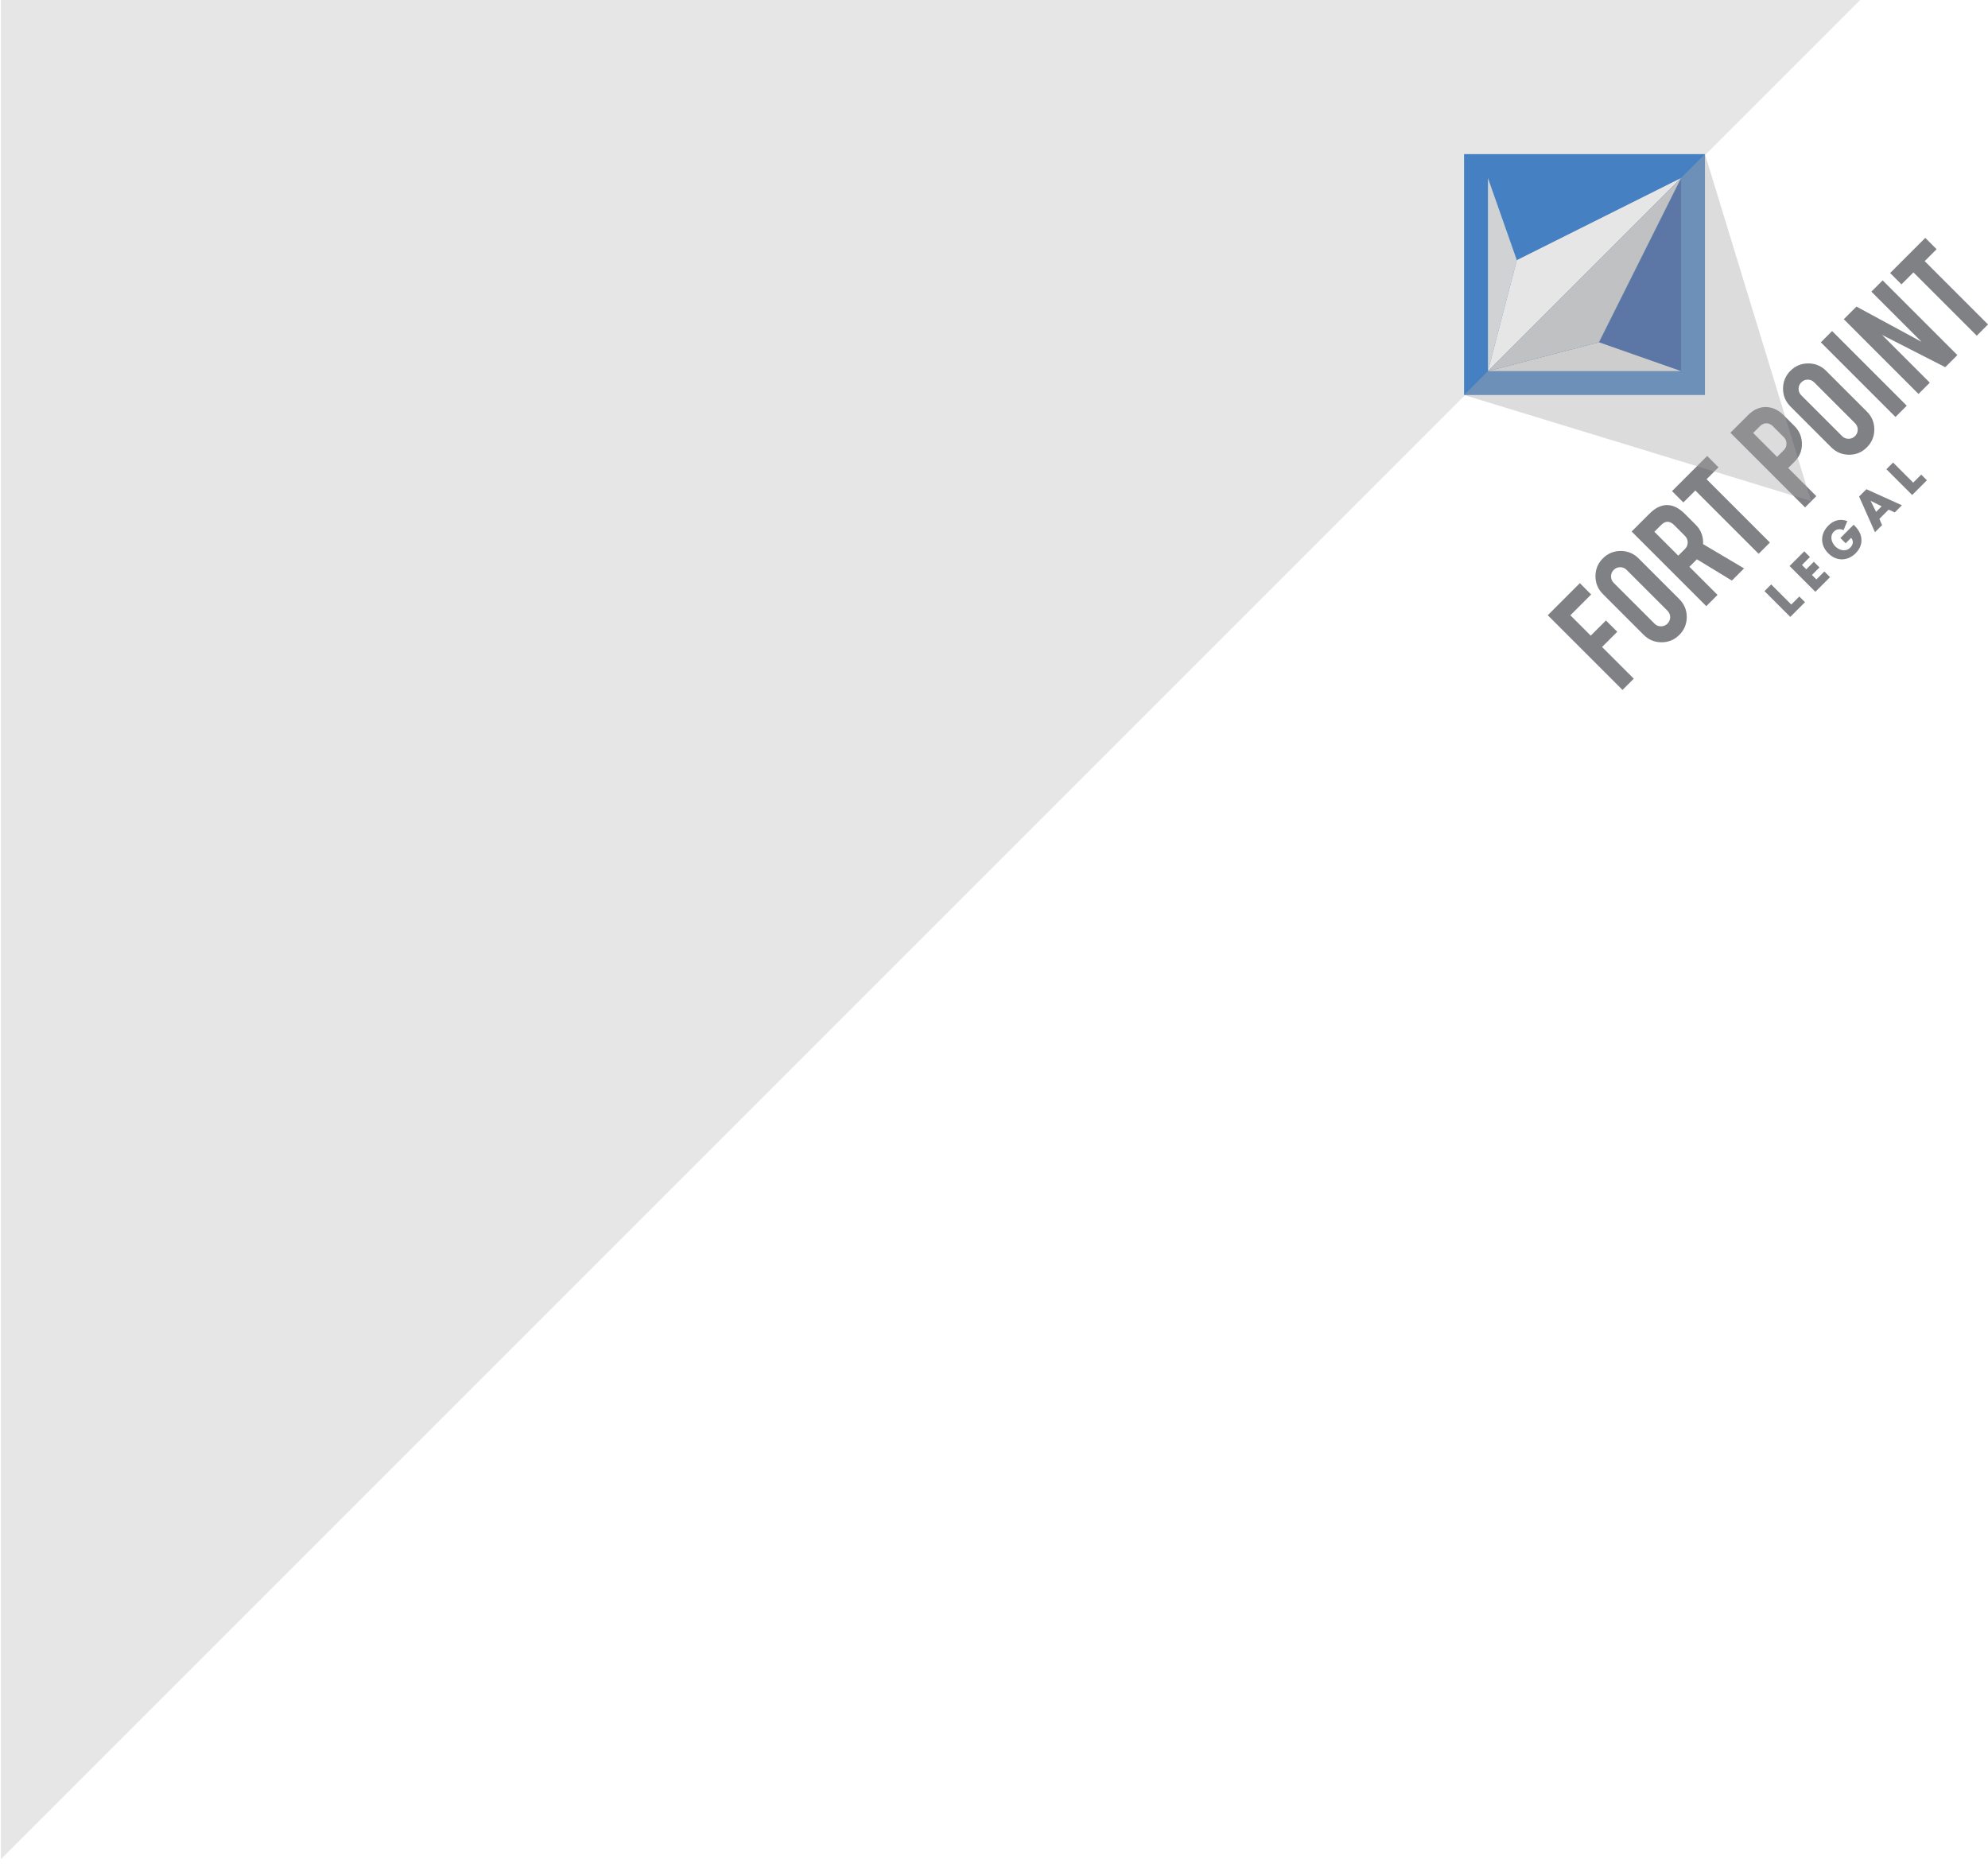
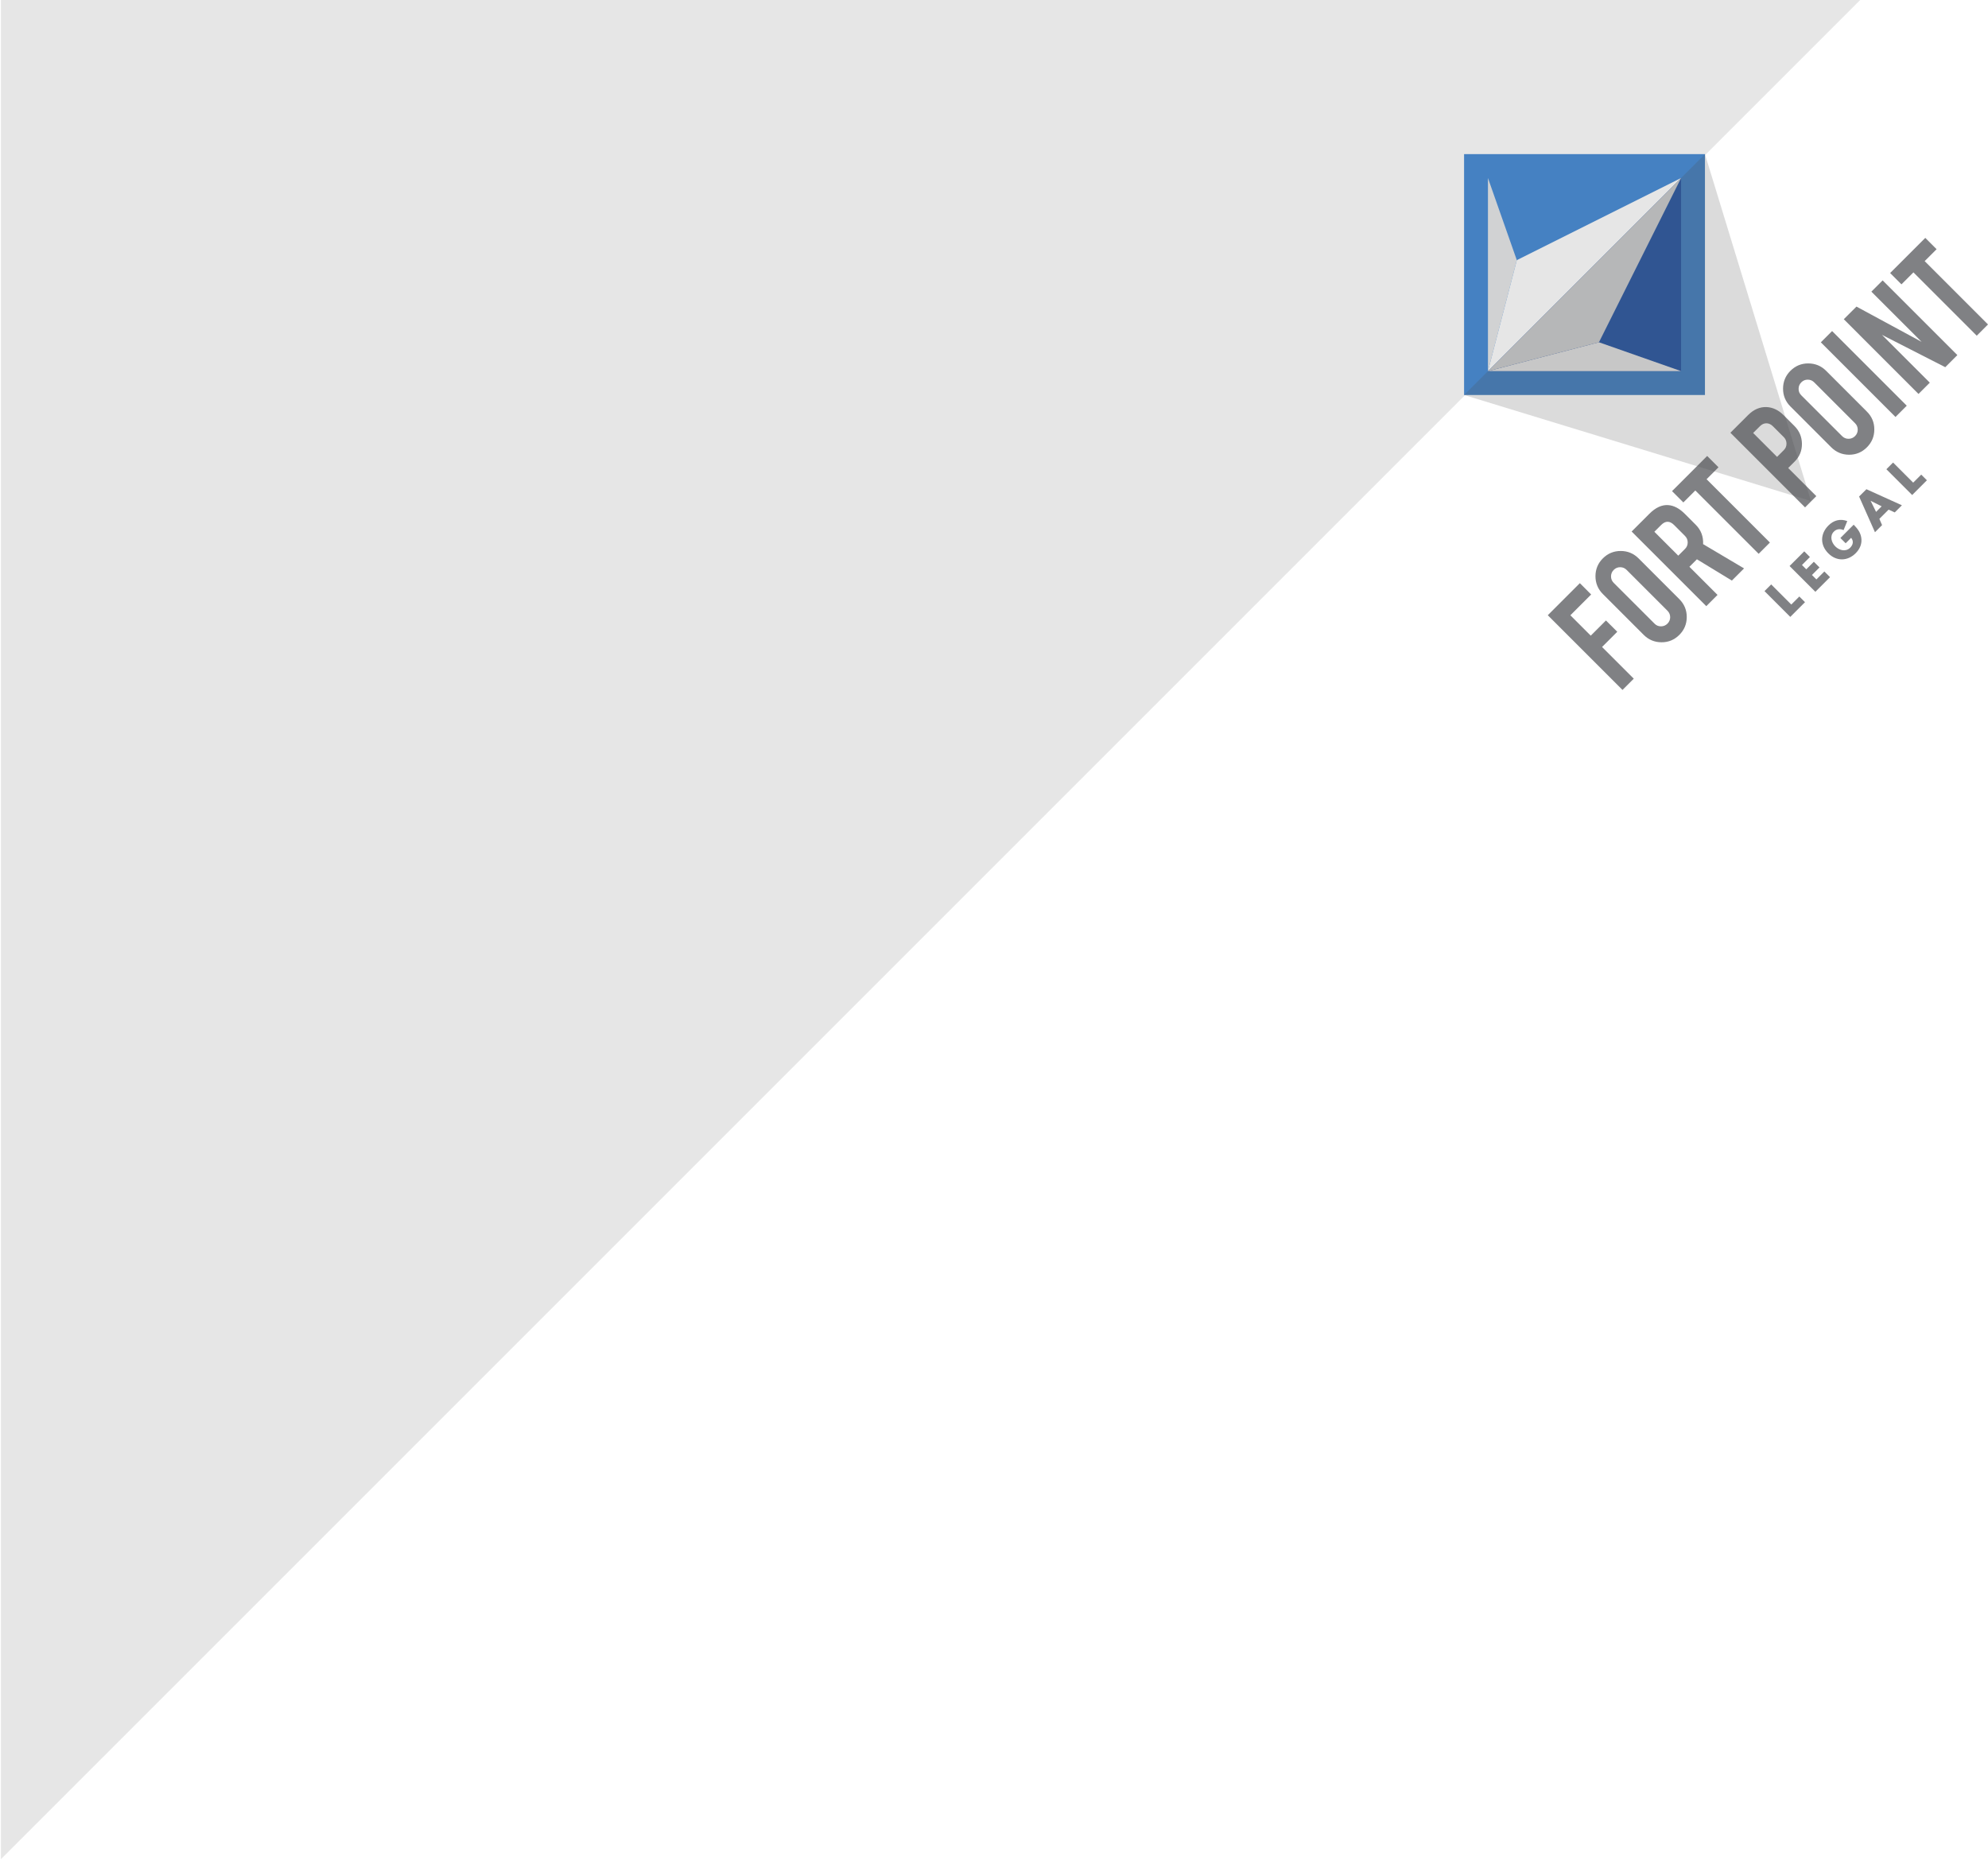
<svg xmlns="http://www.w3.org/2000/svg" version="1.1" id="Layer_1" x="0px" y="0px" width="634.119px" height="598px" viewBox="0 0 634.119 598" enable-background="new 0 0 634.119 598" xml:space="preserve">
  <polygon fill="#E6E6E6" points="593.83,-0.488 0.292,593.053 0.292,-0.438 " />
  <g>
    <g>
      <path fill="#808184" d="M571.375,192.84l2.562-2.565l1.811,1.812l-4.697,4.697l-8.223-8.223l2.135-2.138L571.375,192.84z" />
-       <path fill="#808184" d="M574.781,180.226l1.375,1.375l2.408-2.411l1.814,1.812l-2.412,2.41l1.42,1.419l2.535-2.539l1.814,1.81    l-4.682,4.674l-8.225-8.223l4.686-4.68l1.803,1.813L574.781,180.226z" />
-       <path fill="#808184" d="M591.277,167.372c1.174,1.222,2.115,2.339,2.41,4.089c0.318,1.931-0.404,3.637-1.775,5.009    c-2.592,2.585-6.141,2.63-8.73,0.042c-2.668-2.668-2.609-6.237,0.039-8.885c1.691-1.689,3.76-2.241,6.008-1.409l-1.178,2.882    c-1.086-0.493-2.227-0.394-3.088,0.468c-1.404,1.405-0.795,3.48,0.457,4.733c1.275,1.279,3.338,1.813,4.742,0.4    c0.932-0.922,1.158-2.111,0.299-3.149l-1.744,1.747l-1.682-1.686L591.277,167.372z" />
-       <path fill="#808184" d="M599.467,165.51l0.863,1.995l-2.262,2.269l-5.064-11.391l2.332-2.328l11.32,5.123l-2.277,2.278    l-1.961-0.891L599.467,165.51z M596.709,159.762l-0.018,0.02l1.73,3.501l1.777-1.775L596.709,159.762z" />
+       <path fill="#808184" d="M574.781,180.226l1.375,1.375l2.408-2.411l1.813,1.812l-2.412,2.41l1.42,1.419l2.535-2.539l1.814,1.81    l-4.683,4.674l-8.225-8.223l4.686-4.68l1.804,1.813L574.781,180.226z" />
+       <path fill="#808184" d="M591.277,167.372c1.174,1.222,2.114,2.339,2.409,4.089c0.318,1.931-0.403,3.637-1.774,5.009    c-2.592,2.585-6.142,2.63-8.73,0.042c-2.668-2.668-2.608-6.237,0.039-8.885c1.691-1.689,3.76-2.241,6.008-1.409l-1.178,2.882    c-1.086-0.493-2.227-0.394-3.088,0.468c-1.404,1.405-0.795,3.48,0.457,4.733c1.275,1.279,3.338,1.813,4.742,0.4    c0.932-0.922,1.158-2.111,0.299-3.149l-1.744,1.747l-1.682-1.686L591.277,167.372z" />
+       <path fill="#808184" d="M599.467,165.51l0.863,1.995l-2.262,2.269l-5.064-11.391l2.332-2.328l11.32,5.123l-2.277,2.278    l-1.961-0.891L599.467,165.51z M596.709,159.762l-0.018,0.02l1.729,3.501l1.777-1.775L596.709,159.762z" />
      <path fill="#808184" d="M610.254,153.959l2.568-2.562l1.807,1.808l-4.699,4.699l-8.223-8.223l2.137-2.138L610.254,153.959z" />
    </g>
    <g>
-       <path fill="#808184" d="M521.129,216.49l-3.594,3.59l-23.834-23.83l10.227-10.23l3.611,3.616l-6.633,6.63l6.502,6.501l4.848-4.847    l3.609,3.607l-4.85,4.853L521.129,216.49z" />
-       <path fill="#808184" d="M511.262,178.121c1.584-1.584,3.49-2.374,5.709-2.367c2.225,0.006,4.123,0.796,5.695,2.367l12.998,12.997    c1.582,1.583,2.371,3.491,2.367,5.712c-0.008,2.227-0.797,4.123-2.367,5.689c-1.586,1.586-3.486,2.374-5.705,2.358    c-2.213-0.01-4.109-0.804-5.678-2.374l-13.002-13.001c-1.58-1.579-2.369-3.486-2.369-5.712    C508.92,181.572,509.703,179.675,511.262,178.121z M518.846,181.789c-0.57-0.571-1.256-0.859-2.057-0.857    c-0.799-0.001-1.482,0.284-2.049,0.855c-0.572,0.57-0.859,1.258-0.869,2.062c0,0.805,0.281,1.492,0.85,2.066l13.041,13.032    c0.568,0.574,1.25,0.854,2.057,0.847c0.805-0.006,1.492-0.295,2.064-0.866c0.566-0.57,0.852-1.255,0.857-2.05    c-0.006-0.801-0.291-1.482-0.857-2.053L518.846,181.789z" />
-       <path fill="#808184" d="M526.107,163.886c1.998-2,4.016-2.921,6.057-2.759c1.791,0.141,3.543,1.074,5.264,2.796l3.459,3.46    c1.686,1.685,2.471,3.751,2.361,6.193l13.059,7.737l-3.889,3.885l-11.148-6.792c-0.102,0.097-0.209,0.207-0.324,0.324    l-2.072,2.069l8.971,8.969l-3.588,3.59l-23.814-23.811L526.107,163.886z M533.994,167.476c-1.383-1.379-2.762-1.383-4.127-0.017    l-2.168,2.166l7.617,7.623l2.17-2.167c0.568-0.567,0.85-1.258,0.844-2.064c-0.004-0.802-0.289-1.49-0.863-2.062L533.994,167.476z" />
-       <path fill="#808184" d="M540.76,156.454l-3.82,3.817l-3.607-3.609l11.207-11.214l3.609,3.613l-3.795,3.802l20.197,20.201    l-3.586,3.593L540.76,156.454z" />
-       <path fill="#808184" d="M557.619,132.376c1.746-1.747,3.689-2.595,5.832-2.53c2.01,0.091,3.838,0.951,5.477,2.589l3.453,3.454    c1.572,1.574,2.363,3.464,2.389,5.677c0.02,2.212-0.75,4.095-2.311,5.653l-2.072,2.069l8.971,8.971l-3.592,3.592l-23.816-23.812    L557.619,132.376z M565.502,135.964c-0.619-0.62-1.307-0.935-2.062-0.938c-0.754-0.007-1.438,0.303-2.057,0.921l-2.174,2.167    l7.623,7.622l2.17-2.17c0.566-0.567,0.85-1.255,0.844-2.06s-0.297-1.49-0.863-2.066L565.502,135.964z" />
-       <path fill="#808184" d="M571.088,118.292c1.586-1.583,3.488-2.374,5.709-2.367c2.227,0.01,4.129,0.798,5.695,2.369l12.996,12.999    c1.59,1.583,2.375,3.486,2.369,5.712c-0.004,2.225-0.795,4.117-2.369,5.689c-1.584,1.582-3.48,2.37-5.695,2.361    c-2.219-0.017-4.113-0.809-5.684-2.378l-12.996-13.002c-1.586-1.585-2.375-3.485-2.367-5.709    C568.752,121.744,569.535,119.853,571.088,118.292z M578.674,121.958c-0.568-0.571-1.256-0.854-2.053-0.854    c-0.801,0-1.482,0.283-2.055,0.854c-0.57,0.573-0.857,1.258-0.861,2.066c-0.014,0.804,0.271,1.489,0.84,2.059l13.043,13.04    c0.566,0.568,1.258,0.853,2.062,0.845c0.805-0.005,1.488-0.292,2.061-0.864c0.572-0.569,0.855-1.256,0.855-2.053    c-0.002-0.802-0.283-1.483-0.855-2.051L578.674,121.958z" />
+       <path fill="#808184" d="M521.129,216.49l-3.594,3.59l-23.834-23.83l10.227-10.23l3.611,3.616l-6.633,6.63l6.502,6.501l4.848-4.847    l3.609,3.607l-4.851,4.853L521.129,216.49z" />
+       <path fill="#808184" d="M511.262,178.121c1.584-1.584,3.49-2.374,5.709-2.367c2.226,0.006,4.123,0.796,5.695,2.367l12.998,12.997    c1.582,1.583,2.371,3.491,2.367,5.712c-0.008,2.227-0.797,4.123-2.367,5.689c-1.586,1.586-3.486,2.374-5.705,2.358    c-2.213-0.01-4.109-0.804-5.678-2.374l-13.002-13.001c-1.58-1.579-2.369-3.486-2.369-5.712    C508.92,181.572,509.703,179.675,511.262,178.121z M518.846,181.789c-0.569-0.571-1.256-0.859-2.057-0.857    c-0.799-0.001-1.482,0.284-2.049,0.855c-0.572,0.57-0.859,1.258-0.869,2.062c0,0.805,0.281,1.492,0.85,2.066l13.041,13.032    c0.568,0.574,1.25,0.854,2.058,0.847c0.805-0.006,1.491-0.295,2.063-0.866c0.566-0.57,0.853-1.255,0.857-2.05    c-0.006-0.801-0.291-1.482-0.857-2.053L518.846,181.789z" />
+       <path fill="#808184" d="M526.107,163.886c1.998-2,4.016-2.921,6.057-2.759c1.791,0.141,3.543,1.074,5.264,2.796l3.459,3.46    c1.687,1.685,2.472,3.751,2.361,6.193l13.059,7.737l-3.889,3.885l-11.148-6.792c-0.102,0.097-0.209,0.207-0.323,0.324    l-2.072,2.069l8.971,8.969l-3.588,3.59l-23.813-23.811L526.107,163.886z M533.994,167.476c-1.383-1.379-2.762-1.383-4.127-0.017    l-2.168,2.166l7.617,7.623l2.17-2.167c0.567-0.567,0.85-1.258,0.844-2.064c-0.004-0.802-0.289-1.49-0.863-2.062L533.994,167.476z" />
+       <path fill="#808184" d="M540.76,156.454l-3.819,3.817l-3.607-3.609l11.207-11.214l3.609,3.613l-3.796,3.802l20.197,20.201    l-3.586,3.593L540.76,156.454z" />
+       <path fill="#808184" d="M557.619,132.376c1.746-1.747,3.688-2.595,5.832-2.53c2.01,0.091,3.838,0.951,5.477,2.589l3.453,3.454    c1.572,1.574,2.363,3.464,2.389,5.677c0.021,2.212-0.75,4.095-2.311,5.653l-2.072,2.069l8.972,8.971l-3.593,3.592l-23.815-23.812    L557.619,132.376z M565.502,135.964c-0.619-0.62-1.307-0.935-2.062-0.938c-0.755-0.007-1.438,0.303-2.058,0.921l-2.174,2.167    l7.623,7.622l2.17-2.17c0.566-0.567,0.85-1.255,0.844-2.06c-0.006-0.805-0.297-1.49-0.862-2.066L565.502,135.964z" />
+       <path fill="#808184" d="M571.088,118.292c1.586-1.583,3.488-2.374,5.709-2.367c2.228,0.01,4.129,0.798,5.695,2.369l12.996,12.999    c1.59,1.583,2.375,3.486,2.369,5.712c-0.005,2.225-0.795,4.117-2.369,5.689c-1.584,1.582-3.48,2.37-5.695,2.361    c-2.219-0.017-4.113-0.809-5.684-2.378l-12.996-13.002c-1.586-1.585-2.375-3.485-2.367-5.709    C568.752,121.744,569.535,119.853,571.088,118.292z M578.674,121.958c-0.567-0.571-1.256-0.854-2.053-0.854    c-0.801,0-1.482,0.283-2.055,0.854c-0.57,0.573-0.857,1.258-0.861,2.066c-0.014,0.804,0.271,1.489,0.84,2.059l13.043,13.04    c0.566,0.568,1.258,0.853,2.062,0.845c0.805-0.005,1.487-0.292,2.061-0.864c0.572-0.569,0.855-1.256,0.855-2.053    c-0.002-0.802-0.283-1.483-0.855-2.051L578.674,121.958z" />
      <path fill="#808184" d="M608.203,129.416l-3.594,3.594l-23.814-23.814l3.594-3.594L608.203,129.416z" />
-       <path fill="#808184" d="M592.16,97.797l20.779,11.249l-16.02-16.014l3.596-3.593l23.834,23.83l-3.859,3.86l-20.197-10.316    l15.258,15.255l-3.6,3.595l-23.828-23.834L592.16,97.797z" />
-       <path fill="#808184" d="M610.332,86.885l-3.824,3.817l-3.607-3.61l11.213-11.213l3.607,3.612l-3.803,3.801l20.201,20.201    l-3.59,3.593L610.332,86.885z" />
+       <path fill="#808184" d="M592.16,97.797l20.779,11.249l-16.021-16.014l3.596-3.593l23.834,23.83l-3.858,3.86l-20.197-10.316    l15.258,15.255l-3.6,3.595l-23.828-23.834L592.16,97.797z" />
+       <path fill="#808184" d="M610.332,86.885l-3.824,3.817l-3.606-3.61l11.213-11.213l3.606,3.612l-3.803,3.801l20.201,20.201    l-3.59,3.593L610.332,86.885z" />
    </g>
  </g>
  <rect x="467" y="49.162" fill="#4581C2" width="76.835" height="76.838" />
  <polygon fill="#4581C2" points="474.617,118.383 536.221,56.78 474.617,56.78 " />
  <polygon fill="#2957A4" points="536.223,118.383 536.221,56.78 474.617,118.383 " />
  <polygon fill="#D1D2D3" points="474.617,56.785 474.617,118.383 474.62,118.383 483.824,82.983 " />
  <polygon fill="#E6E6E6" points="483.824,82.983 483.824,82.983 474.62,118.383 536.223,56.785 " />
  <polygon fill="#E6E6E6" points="536.223,118.383 474.62,118.388 474.62,118.383 510.023,109.178 " />
  <polygon fill="#D1D2D3" points="510.023,109.178 510.023,109.178 474.62,118.383 536.223,56.785 " />
-   <polygon opacity="0.4" fill="#A7A8AB" points="467,126 577.672,159.835 543.836,49.162 " />
+   <polygon opacity="0.2" fill="#4D4D4D" enable-background="new    " points="467,126 577.672,159.835 543.836,49.162 " />
</svg>
